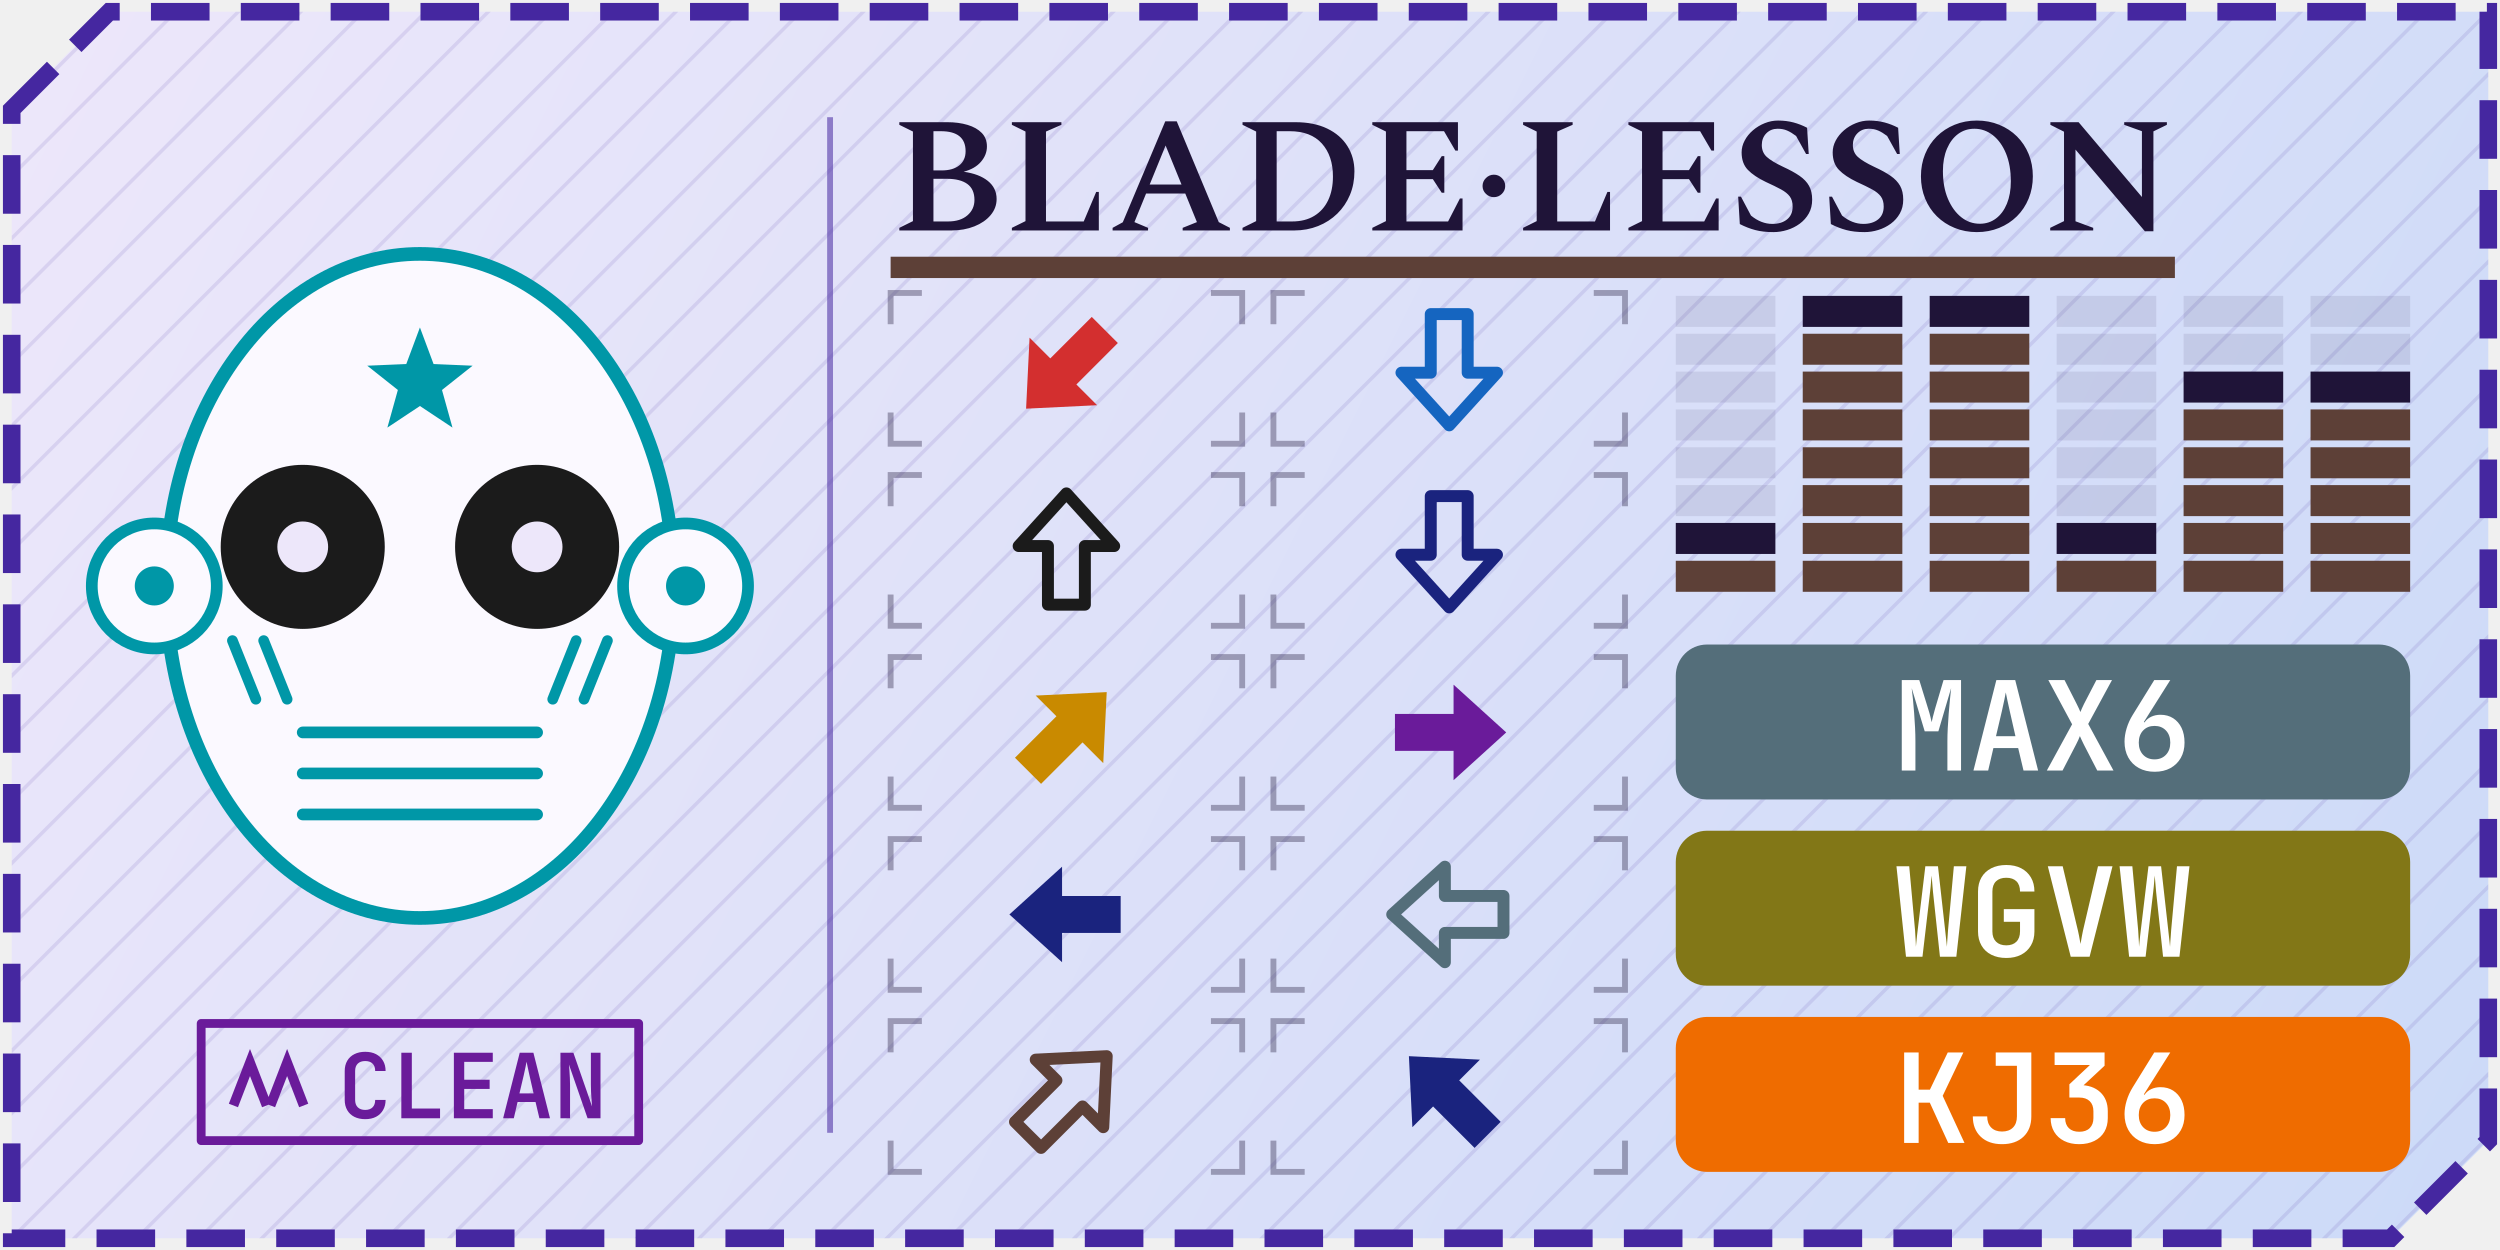
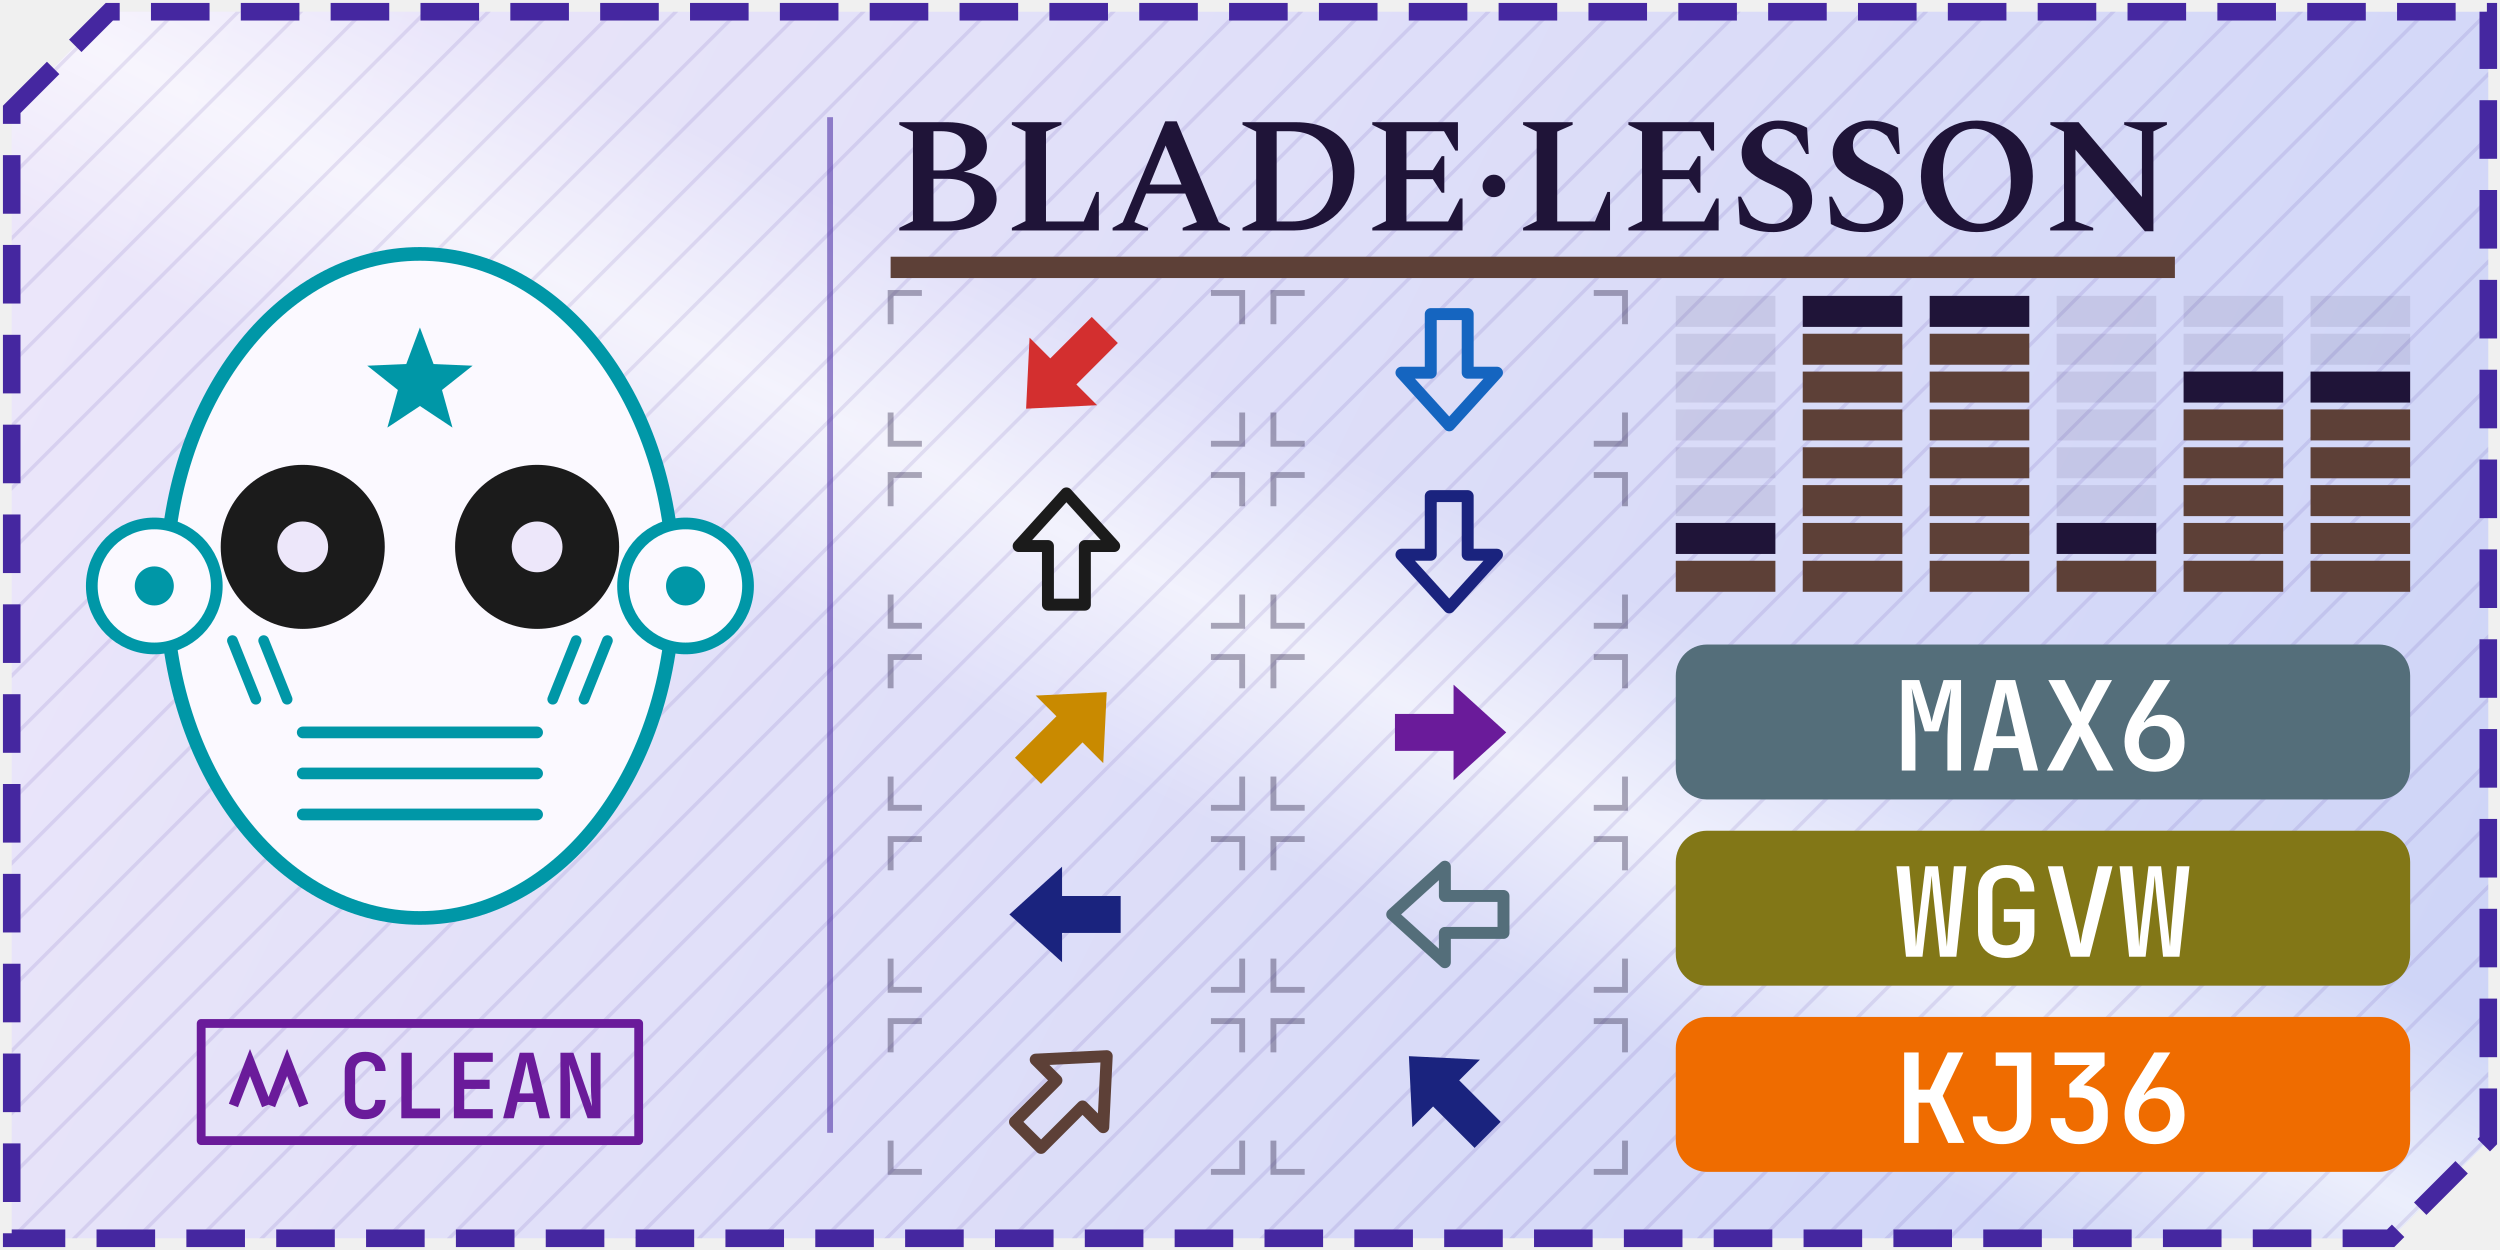
<svg xmlns="http://www.w3.org/2000/svg" viewBox="0 0 960 480" width="320" height="160">
  <defs>
    <linearGradient id="lg0" gradientUnits="userSpaceOnUse" x1="0" y1="0" x2="960" y2="480">
      <stop offset="0" stop-color="#EDE7FA" />
-       <stop offset="1" stop-color="#CCDAF8" />
+       <stop offset="1" stop-color="#CDD4F7" />
    </linearGradient>
    <clipPath id="c1">
      <path d="M4.5 42L42 4.5L955.5 4.5L955.5 438L918 475.5L4.5 475.5Z" />
    </clipPath>
+     <linearGradient id="lg2" gradientUnits="userSpaceOnUse" x1="513.54" y1="172.92" x2="446.46" y2="307.08">
+       <stop offset="0" stop-color="#FFFFFF" stop-opacity="0" />
+       <stop offset="0.5" stop-color="#FFFFFF" stop-opacity="0.6" />
+       <stop offset="1" stop-color="#FFFFFF" stop-opacity="0" />
+     </linearGradient>
  </defs>
  <path d="M4.5 42L42 4.5L955.5 4.5L955.5 438L918 475.5L4.5 475.5Z" fill="url(#lg0)" />
  <g clip-path="url(#c1)">
+     <path d="M-157.28 -162.49L1184.36 508.33L1117.28 642.49L-224.36 -28.33Z" fill="url(#lg2)" />
    <path d="M-480 480L0 0M-456 480L24 0M-432 480L48 0M-408 480L72 0M-384 480L96 0M-360 480L120 0M-336 480L144 0M-312 480L168 0M-288 480L192 0M-264 480L216 0M-240 480L240 0M-216 480L264 0M-192 480L288 0M-168 480L312 0M-144 480L336 0M-120 480L360 0M-96 480L384 0M-72 480L408 0M-48 480L432 0M-24 480L456 0M0 480L480 0M24 480L504 0M48 480L528 0M72 480L552 0M96 480L576 0M120 480L600 0M144 480L624 0M168 480L648 0M192 480L672 0M216 480L696 0M240 480L720 0M264 480L744 0M288 480L768 0M312 480L792 0M336 480L816 0M360 480L840 0M384 480L864 0M408 480L888 0M432 480L912 0M456 480L936 0M480 480L960 0M504 480L984 0M528 480L1008 0M552 480L1032 0M576 480L1056 0M600 480L1080 0M624 480L1104 0M648 480L1128 0M672 480L1152 0M696 480L1176 0M720 480L1200 0M744 480L1224 0M768 480L1248 0M792 480L1272 0M816 480L1296 0M840 480L1320 0M864 480L1344 0M888 480L1368 0M912 480L1392 0M936 480L1416 0" fill="none" stroke="#5032A0" stroke-opacity="0.12" stroke-width="1.35" />
  </g>
  <path d="M4.5 42L42 4.5L955.5 4.5L955.5 438L918 475.5L4.5 475.5Z" fill="none" stroke="#4527A0" stroke-width="6.75" stroke-dasharray="22.5 12" />
  <path d="M318.75 45L318.75 435" fill="none" stroke="#4527A0" stroke-opacity="0.55" stroke-width="2.25" />
  <path d="M258.75 225C258.75 295.42 215.1 352.5 161.25 352.5C107.4 352.5 63.75 295.42 63.75 225C63.75 154.58 107.4 97.5 161.25 97.5C215.1 97.5 258.75 154.58 258.75 225" fill="#FBF9FF" />
  <path d="M258.75 225C258.75 295.42 215.1 352.5 161.25 352.5C107.4 352.5 63.75 295.42 63.75 225C63.75 154.58 107.4 97.5 161.25 97.5C215.1 97.5 258.75 154.58 258.75 225" fill="none" stroke="#0097A7" stroke-width="5.25" stroke-linecap="round" stroke-linejoin="round" />
  <path d="M83.25 225C83.25 238.25 72.5 249 59.25 249C46 249 35.25 238.25 35.25 225C35.25 211.75 46 201 59.25 201C72.5 201 83.25 211.75 83.25 225" fill="#FBF9FF" />
  <path d="M83.25 225C83.25 238.25 72.5 249 59.25 249C46 249 35.25 238.25 35.25 225C35.25 211.75 46 201 59.25 201C72.5 201 83.25 211.75 83.25 225" fill="none" stroke="#0097A7" stroke-width="4.5" stroke-linecap="round" stroke-linejoin="round" />
  <path d="M66.75 225C66.75 229.14 63.39 232.5 59.25 232.5C55.11 232.5 51.75 229.14 51.75 225C51.75 220.86 55.11 217.5 59.25 217.5C63.39 217.5 66.75 220.86 66.75 225" fill="#0097A7" />
  <path d="M287.25 225C287.25 238.25 276.5 249 263.25 249C250 249 239.25 238.25 239.25 225C239.25 211.75 250 201 263.25 201C276.5 201 287.25 211.75 287.25 225" fill="#FBF9FF" />
  <path d="M287.25 225C287.25 238.25 276.5 249 263.25 249C250 249 239.25 238.25 239.25 225C239.25 211.75 250 201 263.25 201C276.5 201 287.25 211.75 287.25 225" fill="none" stroke="#0097A7" stroke-width="4.5" stroke-linecap="round" stroke-linejoin="round" />
  <path d="M270.75 225C270.75 229.14 267.39 232.5 263.25 232.5C259.11 232.5 255.75 229.14 255.75 225C255.75 220.86 259.11 217.5 263.25 217.5C267.39 217.5 270.75 220.86 270.75 225" fill="#0097A7" />
  <path d="M161.25 125.74L166.49 139.79L181.47 140.43L169.72 149.75L173.75 164.2L161.25 155.91L148.75 164.2L152.78 149.75L141.03 140.43L156.01 139.79Z" fill="#0097A7" />
  <path d="M147.75 210C147.75 227.4 133.65 241.5 116.25 241.5C98.85 241.5 84.75 227.4 84.75 210C84.75 192.6 98.85 178.5 116.25 178.5C133.65 178.5 147.75 192.6 147.75 210M237.75 210L237.75 210C237.75 227.4 223.65 241.5 206.25 241.5C188.85 241.5 174.75 227.4 174.75 210C174.75 192.6 188.85 178.5 206.25 178.5C223.65 178.5 237.75 192.6 237.75 210" fill="#1B1B1B" />
  <path d="M126 210C126 215.38 121.63 219.75 116.25 219.75C110.87 219.75 106.5 215.38 106.5 210C106.5 204.62 110.87 200.25 116.25 200.25C121.63 200.25 126 204.62 126 210M216 210L216 210C216 215.38 211.63 219.75 206.25 219.75C200.87 219.75 196.5 215.38 196.5 210C196.5 204.62 200.87 200.25 206.25 200.25C211.63 200.25 216 204.62 216 210" fill="#EDE7FA" />
  <path d="M116.25 281.25L206.25 281.25M116.25 297L206.25 297M116.25 312.75L206.25 312.75" fill="none" stroke="#0097A7" stroke-width="4.5" stroke-linecap="round" stroke-linejoin="round" />
  <path d="M101.25 246L110.25 268.5M89.25 246L98.25 268.5" fill="none" stroke="#0097A7" stroke-width="4.12" stroke-linecap="round" stroke-linejoin="round" />
  <path d="M221.25 246L212.25 268.5M233.25 246L224.25 268.5" fill="none" stroke="#0097A7" stroke-width="4.12" stroke-linecap="round" stroke-linejoin="round" />
  <path d="M77.25 393L245.25 393L245.25 438L77.25 438Z" fill="none" stroke="#6A1B9A" stroke-width="3.38" stroke-linejoin="round" />
  <path d="M89.63 424.5L96 408L102.38 424.5M103.88 424.5L110.25 408L116.62 424.5" fill="none" stroke="#6A1B9A" stroke-width="3.75" />
  <path d="M140.24 429.76Q137.86 429.76 136.08 428.87Q134.3 427.97 133.34 426.3Q132.37 424.62 132.37 422.38L132.37 411.27Q132.37 409 133.34 407.34Q134.3 405.68 136.08 404.79Q137.86 403.89 140.24 403.89Q142.65 403.89 144.4 404.8Q146.14 405.72 147.1 407.36Q148.07 409 148.07 411.27L144.07 411.27Q144.07 409.41 143.07 408.43Q142.07 407.44 140.24 407.44Q138.41 407.44 137.39 408.43Q136.37 409.41 136.37 411.27L136.37 422.38Q136.37 424.21 137.39 425.21Q138.41 426.21 140.24 426.21Q142.07 426.21 143.07 425.21Q144.07 424.21 144.07 422.38L148.07 422.38Q148.07 424.59 147.1 426.26Q146.14 427.94 144.4 428.85Q142.65 429.76 140.24 429.76ZM154.11 429.42L154.11 404.24L158.14 404.24L158.14 425.69L168.98 425.69L168.98 429.42ZM174.29 429.42L174.29 404.24L189.23 404.24L189.23 407.75L178.26 407.75L178.26 414.62L188.02 414.62L188.02 418.14L178.26 418.14L178.26 425.9L189.23 425.9L189.23 429.42ZM193.2 429.42L199.58 404.24L204.82 404.24L211.2 429.42L207.13 429.42L205.65 423.18L198.75 423.18L197.3 429.42ZM199.47 419.86L204.89 419.86L203.3 412.86Q202.89 411.07 202.6 409.65Q202.3 408.24 202.2 407.69Q202.1 408.24 201.82 409.63Q201.54 411.03 201.13 412.83ZM215.21 429.42L215.21 404.24L220.17 404.24L227.35 424.87Q227.28 423.83 227.16 422.4Q227.04 420.97 226.97 419.43Q226.9 417.9 226.9 416.69L226.9 404.24L230.59 404.24L230.59 429.42L225.63 429.42L218.48 408.79Q218.59 409.72 218.67 411.1Q218.76 412.48 218.83 413.95Q218.9 415.41 218.9 416.66L218.9 429.42Z" fill="#6A1B9A" />
  <path d="M345.34 88.5L345.34 87.49L350.57 84.91L350.57 50.51L345.34 47.93L345.34 46.92L363.74 46.92Q368.08 46.92 371.55 47.96Q375.01 49 377 51.05Q378.98 53.09 378.98 56.24Q378.98 59.46 376.68 62.13Q374.38 64.81 370.04 65.95Q375.96 66.77 379.33 69.47Q382.7 72.18 382.7 76.4Q382.7 79.87 380.4 82.61Q378.1 85.35 374.16 86.92Q370.22 88.5 365.25 88.5ZM361.28 50.38L358.44 50.38L358.44 65.44L361.66 65.44Q365.94 65.44 368.37 63.49Q370.79 61.54 370.79 58.07Q370.79 50.38 361.28 50.38ZM363.61 68.66L358.44 68.66L358.44 85.04L364.05 85.04Q368.78 85.04 371.48 82.7Q374.19 80.37 374.19 76.78Q374.19 72.62 371.45 70.64Q368.71 68.66 363.61 68.66ZM388.56 88.5L388.56 87.49L393.79 84.91L393.79 50.51L388.56 47.93L388.56 46.92L407.58 46.92L407.58 47.93L401.66 50.51L401.66 85.04L416.15 85.04L420.94 73.7L421.95 73.7L421.95 88.5ZM427.24 88.5L427.24 87.49L431.15 85.35L447.46 46.6L451.87 46.6L468 85.29L472.28 87.49L472.28 88.5L454.14 88.5L454.14 87.49L459.62 85.29L455.15 74.33L440.09 74.33L435.62 85.29L440.85 87.49L440.85 88.5ZM441.48 70.86L453.7 70.86L447.59 55.87ZM477.13 88.5L477.13 87.49L482.36 84.91L482.36 50.51L477.13 47.93L477.13 46.92L497.36 46.92Q504.6 46.92 509.67 49.38Q514.75 51.83 517.42 56.12Q520.1 60.4 520.1 65.82Q520.1 70.73 518.37 74.86Q516.64 78.99 513.52 82.04Q510.4 85.1 506.15 86.8Q501.89 88.5 496.92 88.5ZM495.22 50.38L490.24 50.38L490.24 85.04L496.16 85.04Q501.14 85.04 504.63 82.92Q508.13 80.81 509.99 76.94Q511.85 73.07 511.85 67.77Q511.85 59.84 507.6 55.11Q503.34 50.38 495.22 50.38ZM526.97 88.5L526.97 87.49L532.2 84.91L532.2 50.51L526.97 47.93L526.97 46.92L559.85 46.92L559.85 57.82L558.85 57.82L554.5 50.38L540.07 50.38L540.07 65.32L550.21 65.32L553.62 59.96L554.62 59.96L554.62 74.01L553.62 74.01L550.21 68.78L540.07 68.78L540.07 85.04L556.07 85.04L560.61 76.22L561.62 76.22L561.62 88.5ZM573.65 75.71Q571.89 75.71 570.6 74.45Q569.3 73.19 569.3 71.43Q569.3 69.66 570.6 68.37Q571.89 67.08 573.65 67.08Q575.42 67.08 576.71 68.37Q578 69.66 578 71.43Q578 73.19 576.71 74.45Q575.42 75.71 573.65 75.71ZM584.87 88.5L584.87 87.49L590.09 84.91L590.09 50.51L584.87 47.93L584.87 46.92L603.89 46.92L603.89 47.93L597.97 50.51L597.97 85.04L612.46 85.04L617.25 73.7L618.25 73.7L618.25 88.5ZM625.31 88.5L625.31 87.49L630.54 84.91L630.54 50.51L625.31 47.93L625.31 46.92L658.2 46.92L658.2 57.82L657.19 57.82L652.84 50.38L638.41 50.38L638.41 65.32L648.56 65.32L651.96 59.96L652.97 59.96L652.97 74.01L651.96 74.01L648.56 68.78L638.41 68.78L638.41 85.04L654.42 85.04L658.95 76.22L659.96 76.22L659.96 88.5ZM681 89.13Q676.97 89.13 674.01 88.34Q671.05 87.56 668.09 86.04L667.46 75.52L668.53 75.52L672.37 82.77Q676.28 85.98 680.56 85.98Q684.09 85.98 686.23 84.25Q688.37 82.52 688.37 79.3Q688.37 76.91 687.27 75.43Q686.17 73.95 683.9 72.72Q681.63 71.49 678.04 69.85Q673.57 67.71 671.17 65.22Q668.78 62.73 668.78 58.51Q668.78 56.18 669.95 53.98Q671.11 51.77 673.13 50.04Q675.14 48.31 677.66 47.3Q680.18 46.29 682.77 46.29Q685.92 46.29 688.66 47.01Q691.4 47.74 693.92 49.06L694.55 59.14L693.54 59.14L689.7 52.21Q687.87 50.83 686.26 50.13Q684.66 49.44 682.64 49.44Q680 49.44 678.26 51.2Q676.53 52.97 676.53 55.68Q676.53 58.51 678.42 60.24Q680.31 61.98 684.72 64.06Q688.56 65.82 691.02 67.52Q693.48 69.22 694.67 71.36Q695.87 73.51 695.87 76.66Q695.87 79.68 694.58 81.98Q693.29 84.28 691.11 85.89Q688.94 87.49 686.29 88.31Q683.65 89.13 681 89.13ZM715.97 89.13Q711.94 89.13 708.98 88.34Q706.01 87.56 703.05 86.04L702.42 75.52L703.49 75.52L707.34 82.77Q711.24 85.98 715.53 85.98Q719.06 85.98 721.2 84.25Q723.34 82.52 723.34 79.3Q723.34 76.91 722.24 75.43Q721.13 73.95 718.87 72.72Q716.6 71.49 713.01 69.85Q708.53 67.71 706.14 65.22Q703.75 62.73 703.75 58.51Q703.75 56.18 704.91 53.98Q706.08 51.77 708.09 50.04Q710.11 48.31 712.63 47.3Q715.15 46.29 717.73 46.29Q720.88 46.29 723.62 47.01Q726.36 47.74 728.88 49.06L729.51 59.14L728.5 59.14L724.66 52.21Q722.84 50.83 721.23 50.13Q719.62 49.44 717.61 49.44Q714.96 49.44 713.23 51.2Q711.5 52.97 711.5 55.68Q711.5 58.51 713.39 60.24Q715.28 61.98 719.68 64.06Q723.53 65.82 725.99 67.52Q728.44 69.22 729.64 71.36Q730.84 73.51 730.84 76.66Q730.84 79.68 729.54 81.98Q728.25 84.28 726.08 85.89Q723.91 87.49 721.26 88.31Q718.61 89.13 715.97 89.13ZM759.12 89.13Q754.52 89.13 750.59 87.52Q746.65 85.92 743.75 83.05Q740.85 80.18 739.25 76.25Q737.64 72.31 737.64 67.71Q737.64 63.05 739.25 59.14Q740.85 55.24 743.75 52.37Q746.65 49.5 750.59 47.9Q754.52 46.29 759.12 46.29Q763.72 46.29 767.66 47.9Q771.6 49.5 774.5 52.37Q777.39 55.24 779 59.14Q780.61 63.05 780.61 67.71Q780.61 72.31 779 76.25Q777.39 80.18 774.5 83.05Q771.6 85.92 767.66 87.52Q763.72 89.13 759.12 89.13ZM760.26 85.92Q763.79 85.92 766.46 83.9Q769.14 81.89 770.65 78.23Q772.16 74.58 772.16 69.6Q772.16 63.49 770.31 58.95Q768.45 54.42 765.27 51.93Q762.08 49.44 758.18 49.44Q754.65 49.44 751.94 51.42Q749.23 53.41 747.66 57.06Q746.08 60.72 746.08 65.69Q746.08 71.8 748 76.34Q749.93 80.88 753.11 83.4Q756.29 85.92 760.26 85.92ZM787.28 88.5L787.28 87.49L792.58 84.91L792.58 50.57L787.35 47.93L787.35 46.92L798.18 46.92L822.5 75.65L822.5 50.38L815.7 47.93L815.7 46.92L832.08 46.92L832.08 47.93L826.91 50.45L826.91 88.81L823.64 88.81L796.99 57.44L796.99 84.97L803.79 87.49L803.79 88.5Z" fill="#1F1438" />
  <path d="M342 98.58L835.16 98.58L835.16 106.77L342 106.77Z" fill="#5D4037" />
  <path d="M643.5 215.34L681.75 215.34L681.75 227.25L643.5 227.25Z" fill="#5D4037" />
  <path d="M643.5 200.81L681.75 200.81L681.75 212.72L643.5 212.72Z" fill="#1F1438" />
  <path d="M643.5 186.28L681.75 186.28L681.75 198.19L643.5 198.19Z" fill="#1F1438" fill-opacity="0.09" />
  <path d="M643.5 171.75L681.75 171.75L681.75 183.66L643.5 183.66Z" fill="#1F1438" fill-opacity="0.09" />
  <path d="M643.5 157.22L681.75 157.22L681.75 169.12L643.5 169.12Z" fill="#1F1438" fill-opacity="0.09" />
  <path d="M643.5 142.69L681.75 142.69L681.75 154.59L643.5 154.59Z" fill="#1F1438" fill-opacity="0.09" />
  <path d="M643.5 128.16L681.75 128.16L681.75 140.06L643.5 140.06Z" fill="#1F1438" fill-opacity="0.09" />
  <path d="M643.5 113.62L681.75 113.62L681.75 125.53L643.5 125.53Z" fill="#1F1438" fill-opacity="0.09" />
  <path d="M692.25 215.34L730.5 215.34L730.5 227.25L692.25 227.25Z" fill="#5D4037" />
  <path d="M692.25 200.81L730.5 200.81L730.5 212.72L692.25 212.72Z" fill="#5D4037" />
  <path d="M692.25 186.28L730.5 186.28L730.5 198.19L692.25 198.19Z" fill="#5D4037" />
  <path d="M692.25 171.75L730.5 171.75L730.5 183.66L692.25 183.66Z" fill="#5D4037" />
  <path d="M692.25 157.22L730.5 157.22L730.5 169.12L692.25 169.12Z" fill="#5D4037" />
  <path d="M692.25 142.69L730.5 142.69L730.5 154.59L692.25 154.59Z" fill="#5D4037" />
  <path d="M692.25 128.16L730.5 128.16L730.5 140.06L692.25 140.06Z" fill="#5D4037" />
  <path d="M692.25 113.62L730.5 113.62L730.5 125.53L692.25 125.53Z" fill="#1F1438" />
  <path d="M741 215.34L779.25 215.34L779.25 227.25L741 227.25Z" fill="#5D4037" />
  <path d="M741 200.81L779.25 200.81L779.25 212.72L741 212.72Z" fill="#5D4037" />
  <path d="M741 186.28L779.25 186.28L779.25 198.19L741 198.19Z" fill="#5D4037" />
  <path d="M741 171.75L779.25 171.75L779.25 183.66L741 183.66Z" fill="#5D4037" />
  <path d="M741 157.22L779.25 157.22L779.25 169.12L741 169.12Z" fill="#5D4037" />
  <path d="M741 142.69L779.25 142.69L779.25 154.59L741 154.59Z" fill="#5D4037" />
  <path d="M741 128.16L779.25 128.16L779.25 140.06L741 140.06Z" fill="#5D4037" />
  <path d="M741 113.62L779.25 113.62L779.25 125.53L741 125.53Z" fill="#1F1438" />
  <path d="M789.75 215.34L828 215.34L828 227.25L789.75 227.25Z" fill="#5D4037" />
  <path d="M789.75 200.81L828 200.81L828 212.72L789.75 212.72Z" fill="#1F1438" />
  <path d="M789.75 186.28L828 186.28L828 198.19L789.75 198.19Z" fill="#1F1438" fill-opacity="0.09" />
  <path d="M789.75 171.75L828 171.75L828 183.66L789.75 183.66Z" fill="#1F1438" fill-opacity="0.09" />
  <path d="M789.75 157.22L828 157.22L828 169.12L789.75 169.12Z" fill="#1F1438" fill-opacity="0.09" />
  <path d="M789.75 142.69L828 142.69L828 154.59L789.75 154.59Z" fill="#1F1438" fill-opacity="0.09" />
  <path d="M789.75 128.16L828 128.16L828 140.06L789.75 140.06Z" fill="#1F1438" fill-opacity="0.09" />
  <path d="M789.75 113.62L828 113.62L828 125.53L789.75 125.53Z" fill="#1F1438" fill-opacity="0.09" />
  <path d="M838.5 215.34L876.75 215.34L876.75 227.25L838.5 227.25Z" fill="#5D4037" />
  <path d="M838.5 200.81L876.75 200.81L876.75 212.72L838.5 212.72Z" fill="#5D4037" />
  <path d="M838.5 186.28L876.75 186.28L876.75 198.19L838.5 198.19Z" fill="#5D4037" />
  <path d="M838.5 171.75L876.75 171.75L876.75 183.66L838.5 183.66Z" fill="#5D4037" />
  <path d="M838.5 157.22L876.75 157.22L876.75 169.12L838.5 169.12Z" fill="#5D4037" />
  <path d="M838.5 142.69L876.75 142.69L876.75 154.59L838.5 154.59Z" fill="#1F1438" />
  <path d="M838.5 128.16L876.75 128.16L876.75 140.06L838.5 140.06Z" fill="#1F1438" fill-opacity="0.09" />
  <path d="M838.5 113.62L876.75 113.62L876.75 125.53L838.5 125.53Z" fill="#1F1438" fill-opacity="0.09" />
  <path d="M887.25 215.34L925.5 215.34L925.5 227.25L887.25 227.25Z" fill="#5D4037" />
  <path d="M887.25 200.81L925.5 200.81L925.5 212.72L887.25 212.72Z" fill="#5D4037" />
  <path d="M887.25 186.28L925.5 186.28L925.5 198.19L887.25 198.19Z" fill="#5D4037" />
  <path d="M887.25 171.75L925.5 171.75L925.5 183.66L887.25 183.66Z" fill="#5D4037" />
  <path d="M887.25 157.22L925.5 157.22L925.5 169.12L887.25 169.12Z" fill="#5D4037" />
  <path d="M887.25 142.69L925.5 142.69L925.5 154.59L887.25 154.59Z" fill="#1F1438" />
  <path d="M887.25 128.16L925.5 128.16L925.5 140.06L887.25 140.06Z" fill="#1F1438" fill-opacity="0.09" />
  <path d="M887.25 113.62L925.5 113.62L925.5 125.53L887.25 125.53Z" fill="#1F1438" fill-opacity="0.09" />
  <path d="M655.5 247.5L913.5 247.5L913.5 247.5C920.13 247.5 925.5 252.87 925.5 259.5L925.5 295L925.5 295C925.5 301.63 920.13 307 913.5 307L655.5 307L655.5 307C648.87 307 643.5 301.63 643.5 295L643.5 259.5L643.5 259.5C643.5 252.87 648.87 247.5 655.5 247.5Z" fill="#546E7A" />
  <path d="M730.28 295.89L730.28 261.14L737 261.14L740.42 272.23Q740.95 273.85 741.28 275.25Q741.61 276.66 741.76 277.32Q741.9 276.66 742.23 275.25Q742.56 273.85 743.04 272.23L746.32 261.14L753.04 261.14L753.04 295.89L747.8 295.89L747.8 284.65Q747.8 282.32 747.94 279.56Q748.09 276.8 748.3 273.99Q748.51 271.18 748.78 268.64Q749.04 266.09 749.23 264.23L744.33 280.84L739.09 280.84L734.09 264.23Q734.33 266.04 734.57 268.49Q734.81 270.94 735.02 273.73Q735.23 276.51 735.38 279.32Q735.52 282.13 735.52 284.65L735.52 295.89ZM757.8 295.89L766.6 261.14L773.84 261.14L782.64 295.89L777.03 295.89L774.98 287.27L765.46 287.27L763.46 295.89ZM766.46 282.7L773.93 282.7L771.74 273.04Q771.17 270.56 770.77 268.61Q770.36 266.66 770.22 265.9Q770.08 266.66 769.7 268.59Q769.32 270.52 768.74 272.99ZM785.98 295.89L795.69 278.13L786.55 261.14L792.78 261.14L797.4 270.23Q797.88 271.13 798.28 272.04Q798.68 272.94 798.88 273.42Q799.07 272.94 799.45 272.04Q799.83 271.13 800.3 270.23L805.02 261.14L811.01 261.14L801.87 277.99L811.58 295.89L805.35 295.89L800.21 285.94Q799.73 285.03 799.33 284.11Q798.92 283.18 798.68 282.65Q798.49 283.18 798.09 284.08Q797.69 284.99 797.21 285.89L792.02 295.89ZM827.39 296.36Q823.91 296.36 821.29 294.91Q818.68 293.46 817.25 290.86Q815.82 288.27 815.82 284.8Q815.82 282.32 816.63 279.65Q817.44 276.99 818.91 274.61L827.24 261.14L833.39 261.14L823.25 277.23L823.48 277.42Q824.44 275.99 826.05 275.23Q827.67 274.47 829.62 274.47Q832.43 274.47 834.5 275.8Q836.57 277.13 837.72 279.51Q838.86 281.89 838.86 285.18Q838.86 288.51 837.43 291.03Q836 293.55 833.43 294.96Q830.86 296.36 827.39 296.36ZM827.34 291.6Q830.05 291.6 831.72 289.84Q833.39 288.08 833.39 285.18Q833.39 282.27 831.72 280.51Q830.05 278.75 827.34 278.75Q824.63 278.75 822.96 280.51Q821.29 282.27 821.29 285.18Q821.29 288.08 822.96 289.84Q824.63 291.6 827.34 291.6Z" fill="#FFFFFF" />
  <path d="M655.5 319L913.5 319L913.5 319C920.13 319 925.5 324.37 925.5 331L925.5 366.5L925.5 366.5C925.5 373.13 920.13 378.5 913.5 378.5L655.5 378.5L655.5 378.5C648.87 378.5 643.5 373.13 643.5 366.5L643.5 331L643.5 331C643.5 324.37 648.87 319 655.5 319Z" fill="#827717" />
  <path d="M731.9 367.39L728.24 332.64L733.14 332.64L735.38 357.25Q735.42 358.1 735.5 359.27Q735.57 360.44 735.64 361.58Q735.71 362.72 735.71 363.58Q735.81 362.72 735.9 361.58Q736 360.44 736.14 359.27Q736.28 358.1 736.38 357.25L739.33 332.64L744.18 332.64L746.94 357.25Q747.04 358.1 747.16 359.27Q747.28 360.44 747.42 361.58Q747.56 362.72 747.61 363.58Q747.66 362.72 747.73 361.58Q747.8 360.44 747.9 359.27Q747.99 358.1 748.04 357.25L750.28 332.64L755.08 332.64L751.23 367.39L744.94 367.39L742.28 342.59Q742.18 341.59 742.09 340.44Q741.99 339.3 741.9 338.16Q741.8 337.02 741.71 336.21Q741.66 337.02 741.56 338.16Q741.47 339.3 741.37 340.44Q741.28 341.59 741.14 342.59L738.23 367.39ZM770.41 367.86Q767.13 367.86 764.67 366.62Q762.22 365.39 760.89 363.08Q759.56 360.77 759.56 357.68L759.56 342.35Q759.56 339.21 760.89 336.92Q762.22 334.64 764.67 333.4Q767.13 332.16 770.41 332.16Q773.74 332.16 776.15 333.42Q778.55 334.68 779.88 336.95Q781.22 339.21 781.22 342.35L775.69 342.35Q775.69 339.78 774.31 338.42Q772.93 337.06 770.41 337.06Q767.89 337.06 766.48 338.42Q765.08 339.78 765.08 342.35L765.08 357.68Q765.08 360.2 766.48 361.6Q767.89 363.01 770.41 363.01Q772.93 363.01 774.31 361.6Q775.69 360.2 775.69 357.63L775.69 353.96L769.46 353.96L769.46 349.11L781.22 349.11L781.22 357.68Q781.22 360.77 779.88 363.05Q778.55 365.34 776.15 366.6Q773.74 367.86 770.41 367.86ZM795.16 367.39L786.36 332.64L792.07 332.64L797.49 355.53Q797.97 357.39 798.35 359.34Q798.73 361.29 798.92 362.48Q799.11 361.29 799.47 359.34Q799.83 357.39 800.3 355.49L805.63 332.64L811.2 332.64L802.4 367.39ZM817.58 367.39L813.92 332.64L818.82 332.64L821.06 357.25Q821.1 358.1 821.18 359.27Q821.25 360.44 821.32 361.58Q821.39 362.72 821.39 363.58Q821.49 362.72 821.58 361.58Q821.68 360.44 821.82 359.27Q821.96 358.1 822.06 357.25L825.01 332.64L829.86 332.64L832.62 357.25Q832.72 358.1 832.84 359.27Q832.96 360.44 833.1 361.58Q833.24 362.72 833.29 363.58Q833.34 362.72 833.41 361.58Q833.48 360.44 833.58 359.27Q833.67 358.1 833.72 357.25L835.96 332.64L840.76 332.64L836.91 367.39L830.62 367.39L827.96 342.59Q827.86 341.59 827.77 340.44Q827.67 339.3 827.58 338.16Q827.48 337.02 827.39 336.21Q827.34 337.02 827.24 338.16Q827.15 339.3 827.05 340.44Q826.96 341.59 826.82 342.59L823.91 367.39Z" fill="#FFFFFF" />
  <path d="M655.5 390.5L913.5 390.5L913.5 390.5C920.13 390.5 925.5 395.87 925.5 402.5L925.5 438L925.5 438C925.5 444.63 920.13 450 913.5 450L655.5 450L655.5 450C648.87 450 643.5 444.63 643.5 438L643.5 402.5L643.5 402.5C643.5 395.87 648.87 390.5 655.5 390.5Z" fill="#EF6C00" />
  <path d="M731.19 438.89L731.19 404.14L736.76 404.14L736.76 418.42L741.09 418.42L747.94 404.14L753.94 404.14L745.99 420.8L754.37 438.89L748.13 438.89L741.04 423.42L736.76 423.42L736.76 438.89ZM768.79 439.36Q763.6 439.36 760.58 436.48Q757.56 433.6 757.56 428.7L763.08 428.7Q763.08 431.41 764.6 432.96Q766.13 434.51 768.79 434.51Q771.46 434.51 772.98 432.98Q774.5 431.46 774.5 428.7L774.5 409.28L766.36 409.28L766.36 404.14L780.03 404.14L780.03 428.7Q780.03 433.65 777 436.51Q773.98 439.36 768.79 439.36ZM798.4 439.36Q795.07 439.36 792.62 438.12Q790.16 436.89 788.81 434.63Q787.45 432.36 787.45 429.37L793.02 429.37Q793.02 431.84 794.45 433.22Q795.88 434.6 798.45 434.6Q801.06 434.6 802.47 433.17Q803.87 431.75 803.87 429.37L803.87 426.7Q803.87 424.23 802.45 422.84Q801.02 421.46 798.45 421.46L794.64 421.46L794.64 416.37L802.54 408.95L788.97 408.95L788.97 404.14L808.16 404.14L808.16 409.23L798.49 418.23L798.49 416.66Q803.54 416.66 806.47 419.37Q809.39 422.08 809.39 426.7L809.39 429.37Q809.39 432.36 808.06 434.63Q806.73 436.89 804.23 438.12Q801.73 439.36 798.4 439.36ZM827.39 439.36Q823.91 439.36 821.29 437.91Q818.68 436.46 817.25 433.86Q815.82 431.27 815.82 427.8Q815.82 425.32 816.63 422.65Q817.44 419.99 818.91 417.61L827.24 404.14L833.39 404.14L823.25 420.23L823.48 420.42Q824.44 418.99 826.05 418.23Q827.67 417.47 829.62 417.47Q832.43 417.47 834.5 418.8Q836.57 420.13 837.72 422.51Q838.86 424.89 838.86 428.18Q838.86 431.51 837.43 434.03Q836 436.55 833.43 437.96Q830.86 439.36 827.39 439.36ZM827.34 434.6Q830.05 434.6 831.72 432.84Q833.39 431.08 833.39 428.18Q833.39 425.27 831.72 423.51Q830.05 421.75 827.34 421.75Q824.63 421.75 822.96 423.51Q821.29 425.27 821.29 428.18Q821.29 431.08 822.96 432.84Q824.63 434.6 827.34 434.6Z" fill="#FFFFFF" />
  <path d="M354 112.5L342 112.5L342 124.5M465 112.5L477 112.5L477 124.5M465 170.4L477 170.4L477 158.4M354 170.4L342 170.4L342 158.4" fill="none" stroke="#1F1438" stroke-opacity="0.35" stroke-width="2.25" />
  <path d="M394.02 156.93L395.35 129.66L403.31 137.62L419.23 121.7L429.25 131.72L413.33 147.64L421.29 155.6Z" fill="#D32F2F" />
  <path d="M501 112.5L489 112.5L489 124.5M612 112.5L624 112.5L624 124.5M612 170.4L624 170.4L624 158.4M501 170.4L489 170.4L489 158.4" fill="none" stroke="#1F1438" stroke-opacity="0.35" stroke-width="2.25" />
  <path d="M556.5 163.34L538.16 143.12L549.41 143.12L549.41 120.61L563.59 120.61L563.59 143.12L574.84 143.12Z" fill="none" stroke="#1565C0" stroke-width="4.59" stroke-linejoin="round" />
  <path d="M354 182.4L342 182.4L342 194.4M465 182.4L477 182.4L477 194.4M465 240.3L477 240.3L477 228.3M354 240.3L342 240.3L342 228.3" fill="none" stroke="#1F1438" stroke-opacity="0.35" stroke-width="2.25" />
  <path d="M409.5 189.46L427.84 209.68L416.59 209.68L416.59 232.19L402.41 232.19L402.41 209.68L391.16 209.68Z" fill="none" stroke="#1B1B1B" stroke-width="4.59" stroke-linejoin="round" />
  <path d="M501 182.4L489 182.4L489 194.4M612 182.4L624 182.4L624 194.4M612 240.3L624 240.3L624 228.3M501 240.3L489 240.3L489 228.3" fill="none" stroke="#1F1438" stroke-opacity="0.35" stroke-width="2.25" />
  <path d="M556.5 233.24L538.16 213.02L549.41 213.02L549.41 190.51L563.59 190.51L563.59 213.02L574.84 213.02Z" fill="none" stroke="#1A237E" stroke-width="4.59" stroke-linejoin="round" />
  <path d="M354 252.3L342 252.3L342 264.3M465 252.3L477 252.3L477 264.3M465 310.2L477 310.2L477 298.2M354 310.2L342 310.2L342 298.2" fill="none" stroke="#1F1438" stroke-opacity="0.35" stroke-width="2.25" />
  <path d="M424.98 265.77L423.65 293.04L415.69 285.08L399.77 301L389.75 290.98L405.67 275.06L397.71 267.1Z" fill="#C98A00" />
  <path d="M501 252.3L489 252.3L489 264.3M612 252.3L624 252.3L624 264.3M612 310.2L624 310.2L624 298.2M501 310.2L489 310.2L489 298.2" fill="none" stroke="#1F1438" stroke-opacity="0.35" stroke-width="2.25" />
  <path d="M578.39 281.25L558.17 299.59L558.17 288.34L535.66 288.34L535.66 274.16L558.17 274.16L558.17 262.91Z" fill="#6A1B9A" />
  <path d="M354 322.2L342 322.2L342 334.2M465 322.2L477 322.2L477 334.2M465 380.1L477 380.1L477 368.1M354 380.1L342 380.1L342 368.1" fill="none" stroke="#1F1438" stroke-opacity="0.35" stroke-width="2.25" />
  <path d="M387.61 351.15L407.83 332.81L407.83 344.06L430.34 344.06L430.34 358.24L407.83 358.24L407.83 369.49Z" fill="#1A237E" />
  <path d="M501 322.2L489 322.2L489 334.2M612 322.2L624 322.2L624 334.2M612 380.1L624 380.1L624 368.1M501 380.1L489 380.1L489 368.1" fill="none" stroke="#1F1438" stroke-opacity="0.35" stroke-width="2.25" />
  <path d="M534.61 351.15L554.83 332.81L554.83 344.06L577.34 344.06L577.34 358.24L554.83 358.24L554.83 369.49Z" fill="none" stroke="#546E7A" stroke-width="4.59" stroke-linejoin="round" />
  <path d="M354 392.1L342 392.1L342 404.1M465 392.1L477 392.1L477 404.1M465 450L477 450L477 438M354 450L342 450L342 438" fill="none" stroke="#1F1438" stroke-opacity="0.35" stroke-width="2.25" />
  <path d="M424.98 405.57L423.65 432.84L415.69 424.88L399.77 440.8L389.75 430.78L405.67 414.86L397.71 406.9Z" fill="none" stroke="#5D4037" stroke-width="4.59" stroke-linejoin="round" />
  <path d="M501 392.1L489 392.1L489 404.1M612 392.1L624 392.1L624 404.1M612 450L624 450L624 438M501 450L489 450L489 438" fill="none" stroke="#1F1438" stroke-opacity="0.35" stroke-width="2.25" />
  <path d="M541.02 405.57L568.29 406.9L560.33 414.86L576.25 430.78L566.23 440.8L550.31 424.88L542.35 432.84Z" fill="#1A237E" />
</svg>
